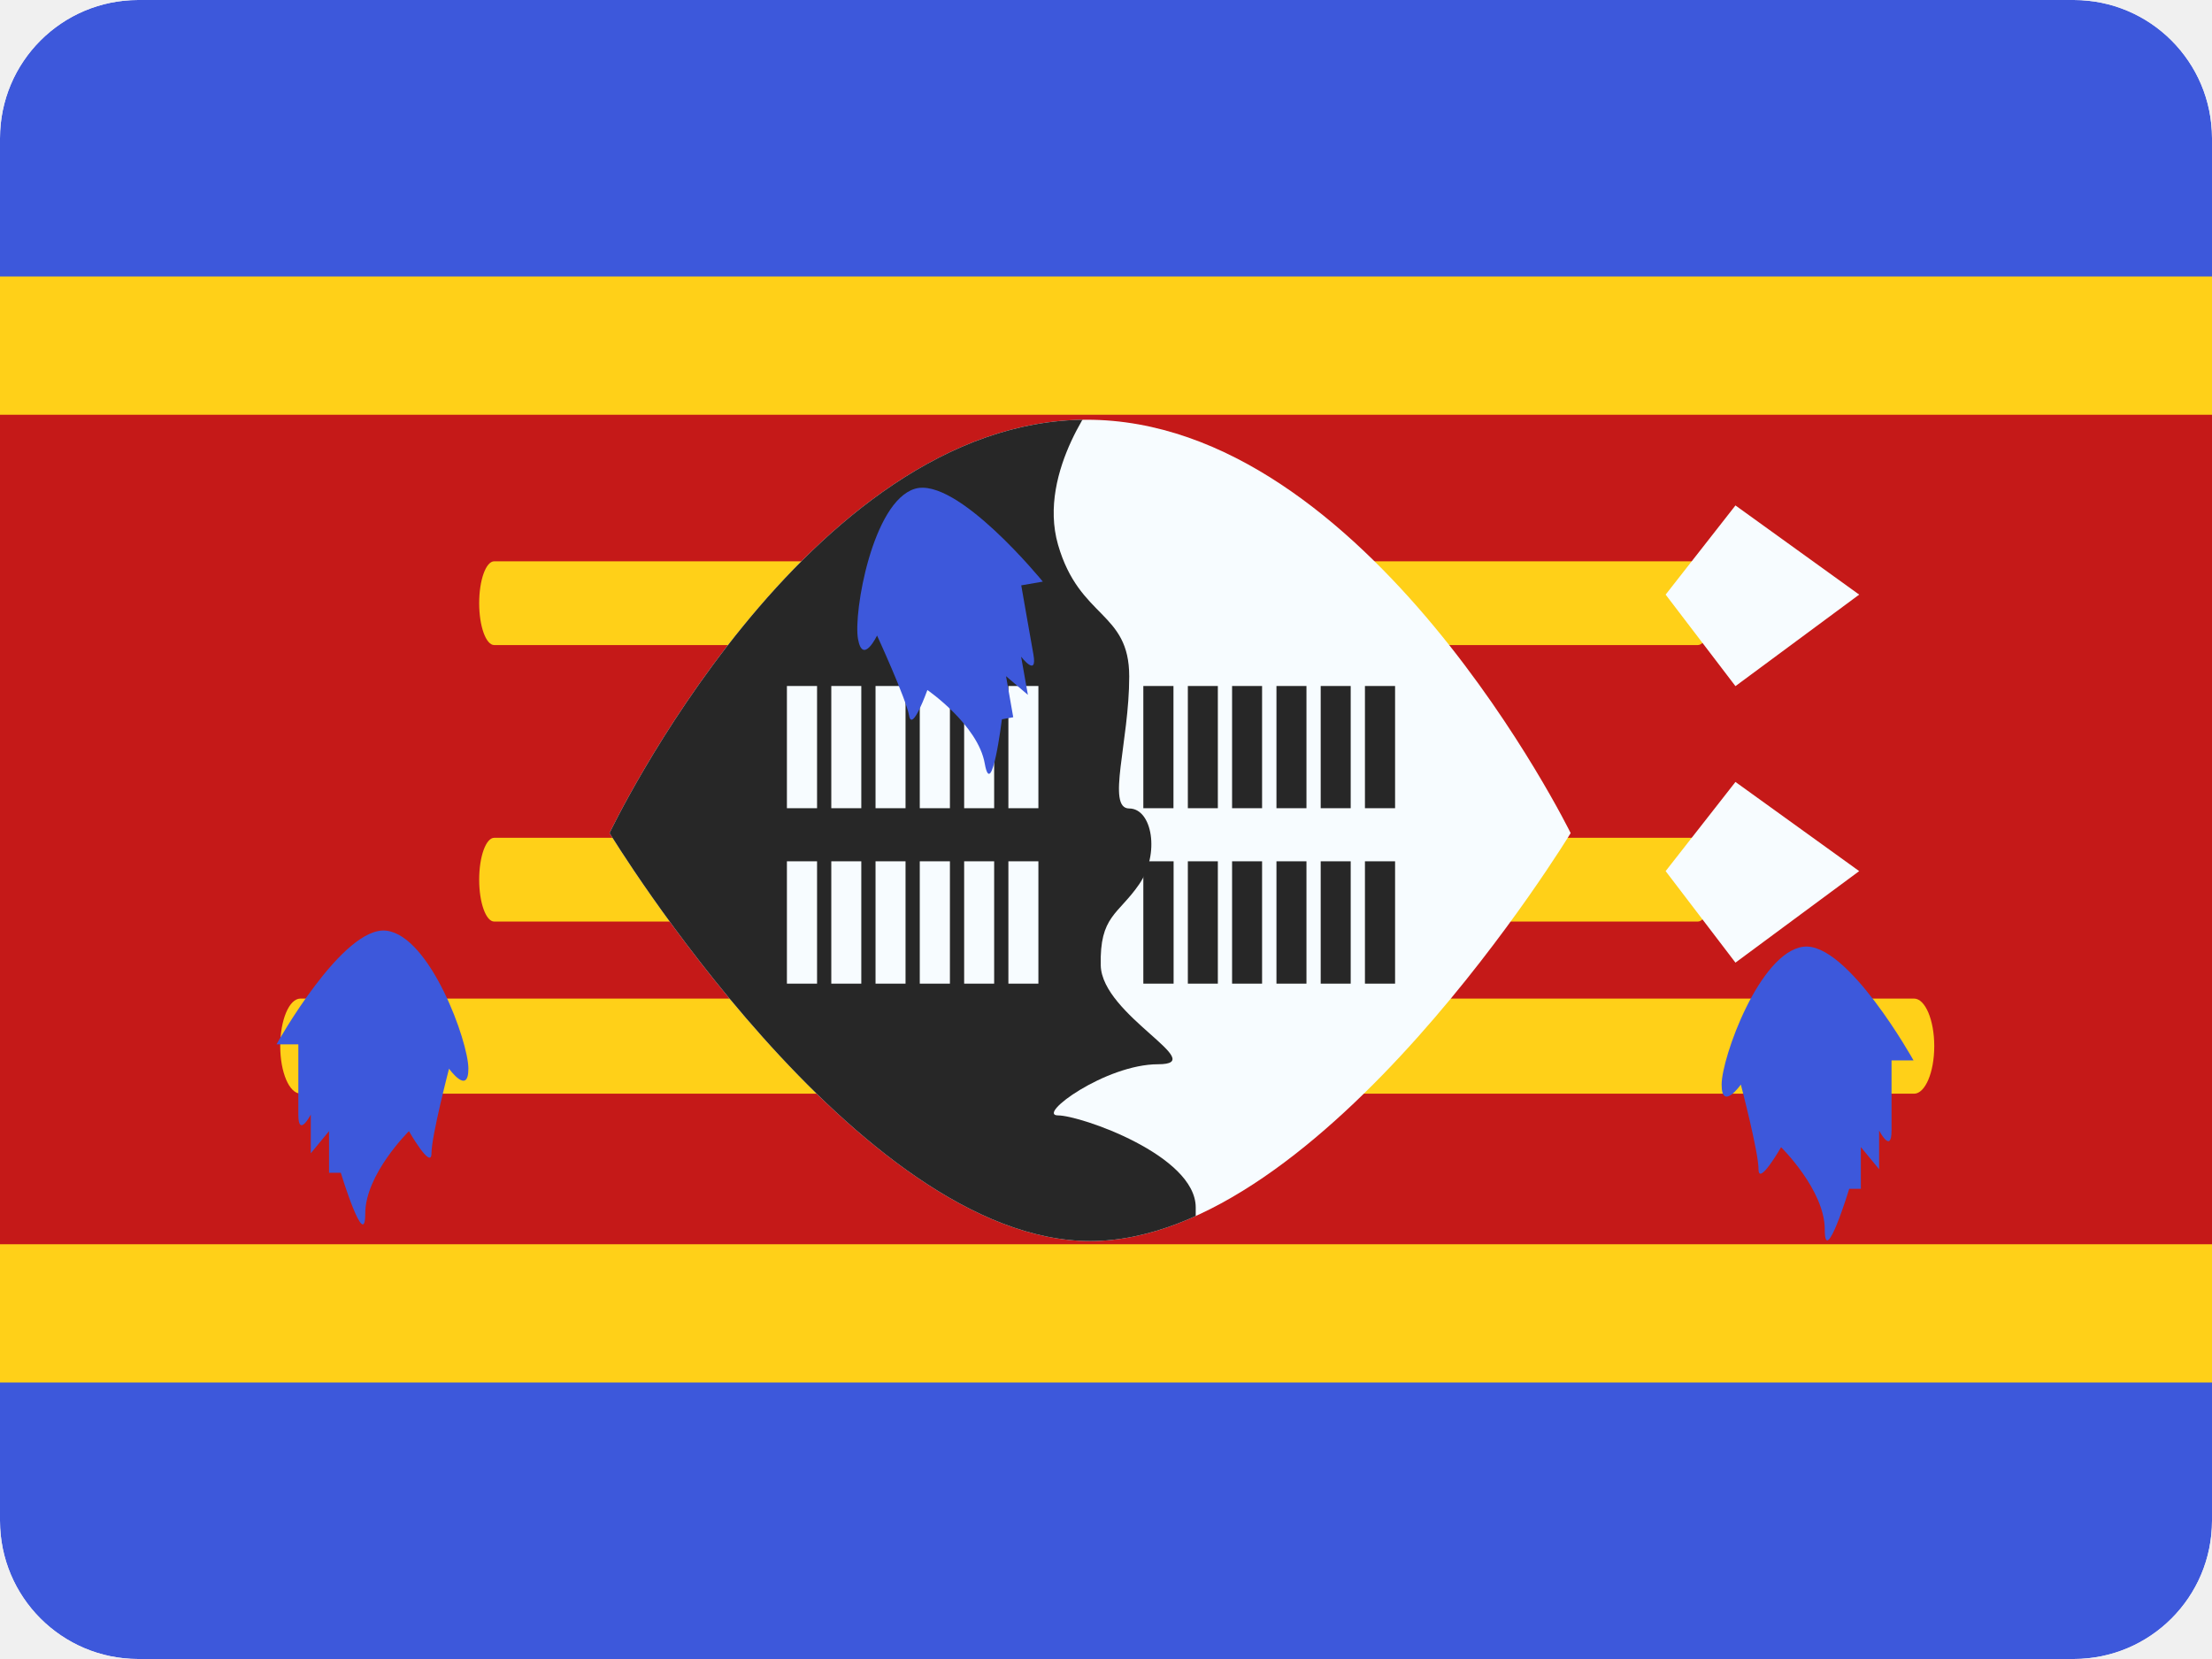
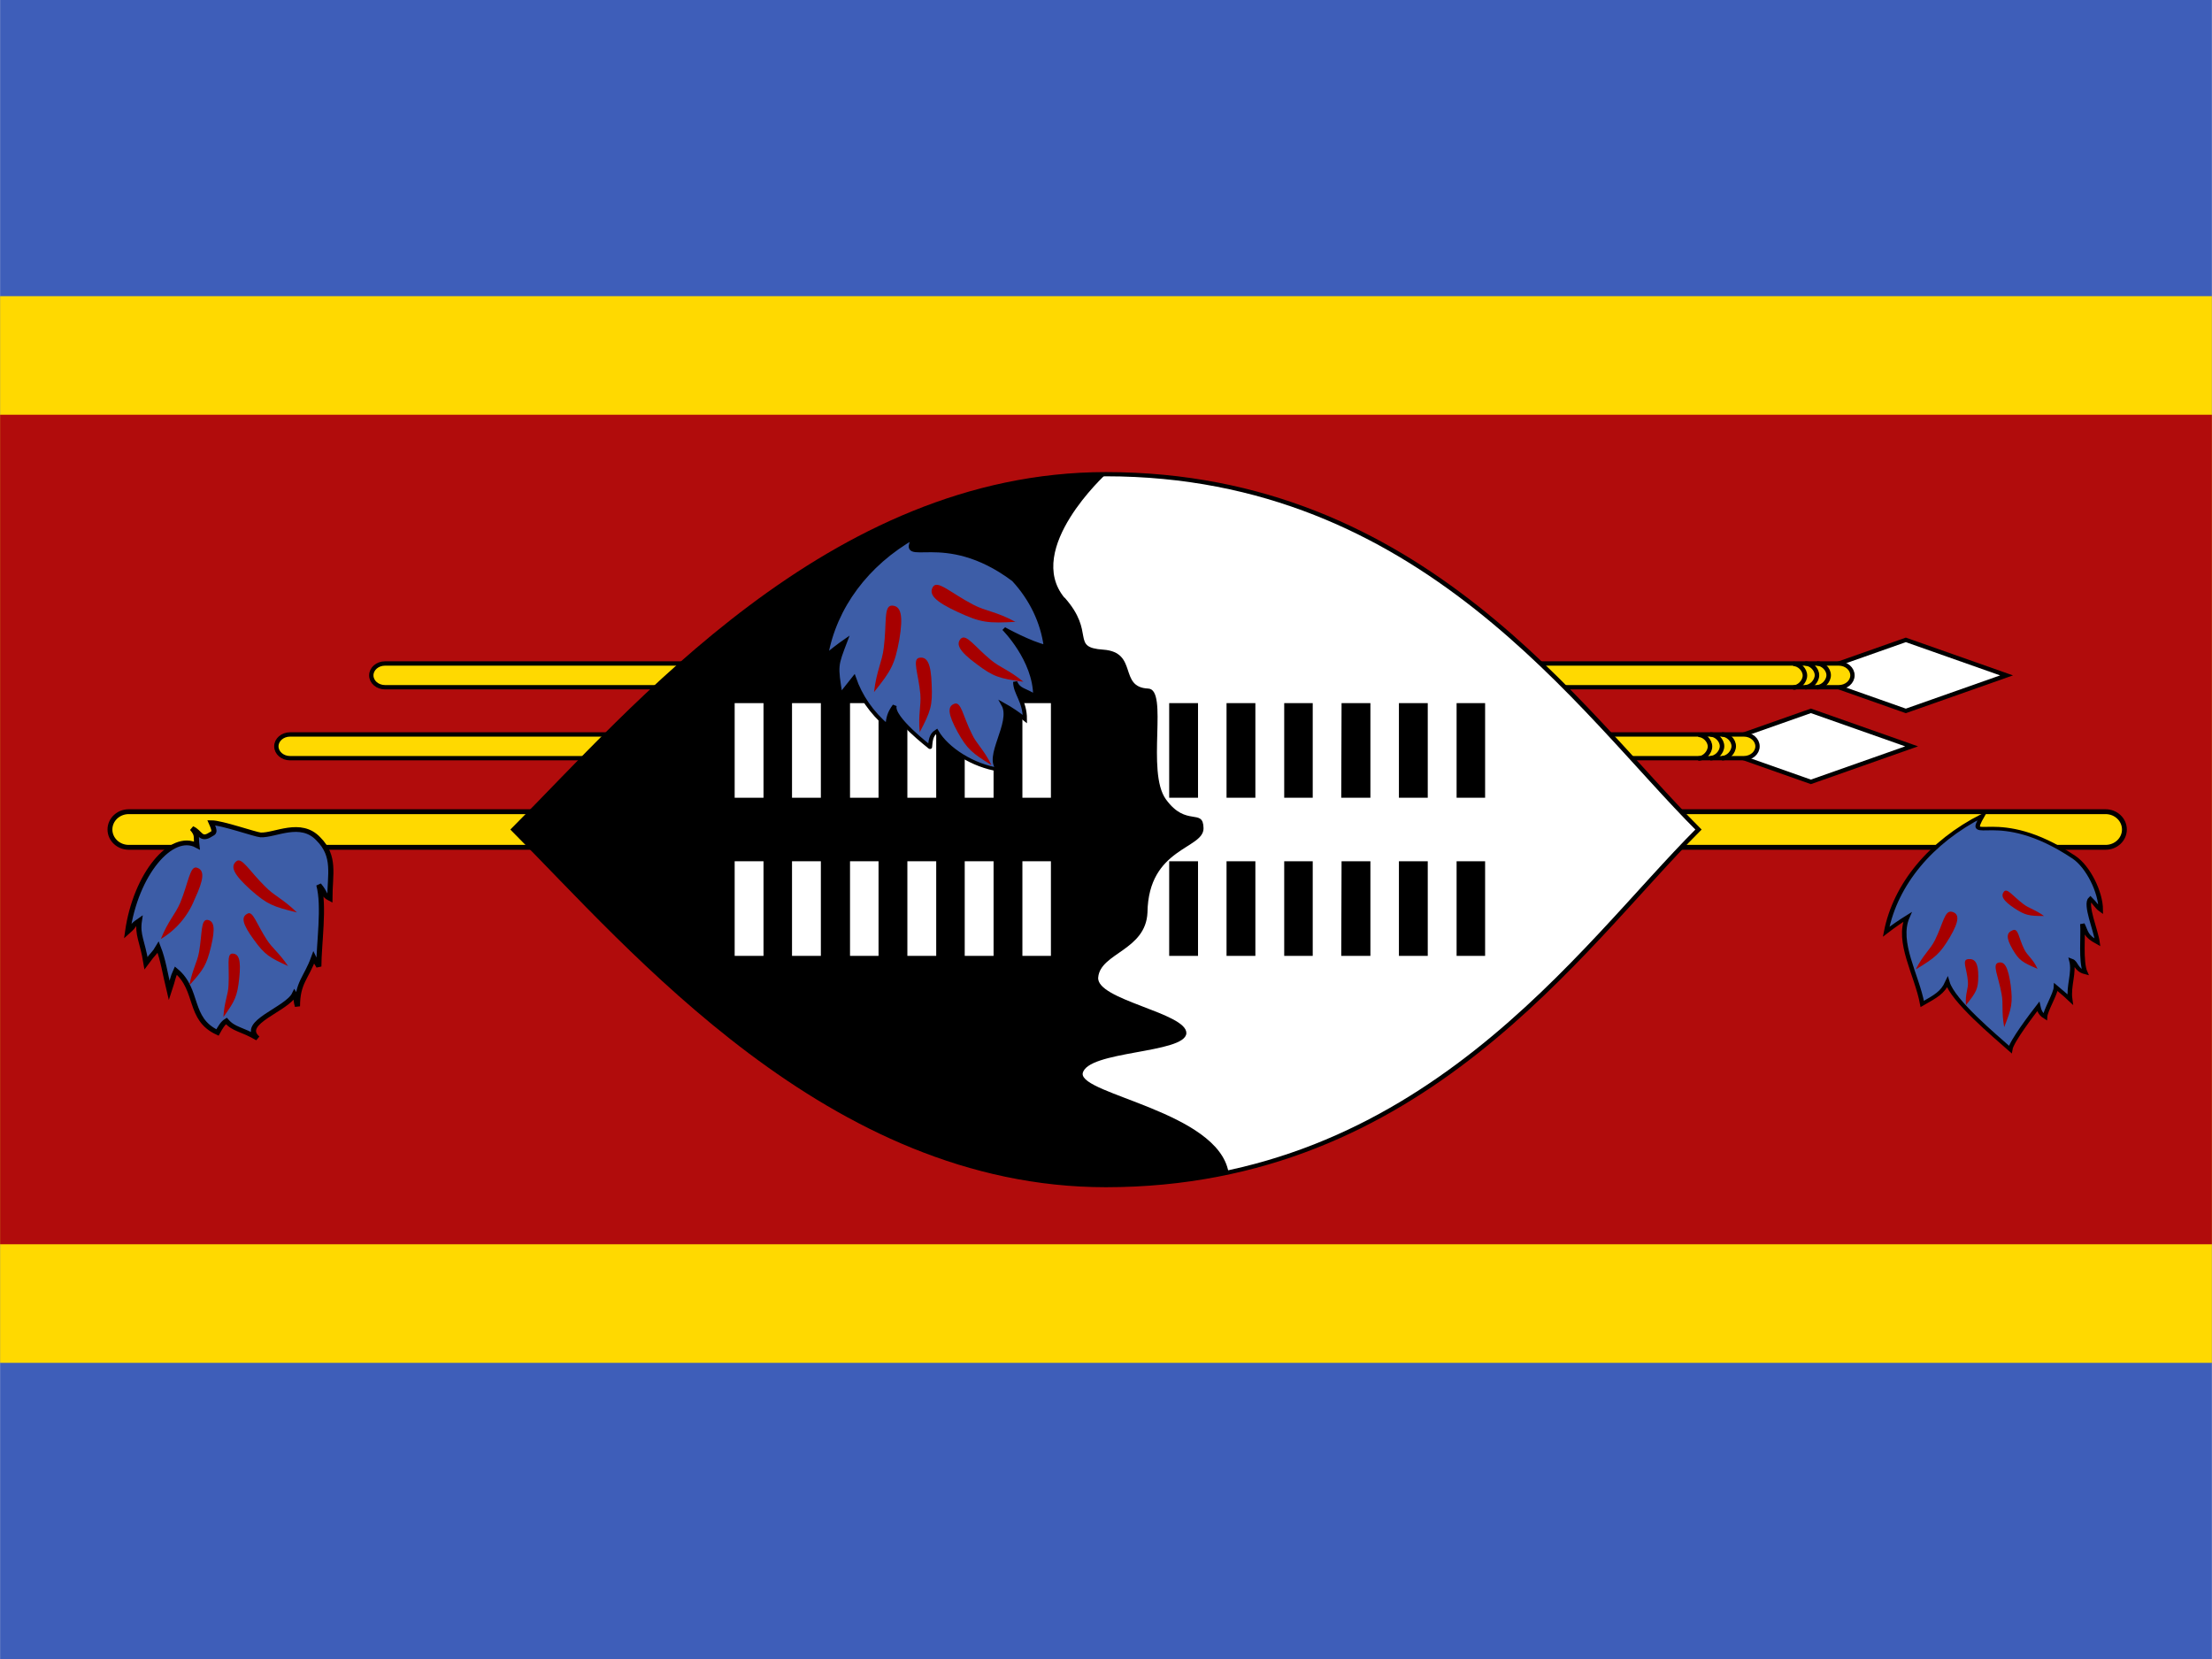
- <svg xmlns="http://www.w3.org/2000/svg" width="16" height="12" fill="none" viewBox="0 0 16 12">
-   <g clip-path="url(#a)">
-     <mask id="b" width="16" height="12" x="0" y="0" maskUnits="userSpaceOnUse" style="mask-type:luminance">
-       <path fill="#fff" d="M0 0h16v12H0z" />
-     </mask>
-     <g mask="url(#b)">
-       <path fill="#3D58DB" fill-rule="evenodd" d="M0 0h16v12H0V0Z" clip-rule="evenodd" />
-       <path fill="#C51918" stroke="#FFD018" d="M0 2.5h-.5v7h17v-7H0Z" />
-       <path fill="#FFD018" d="M3.575 4.666c-.06 0-.109-.136-.109-.303 0-.168.049-.303.109-.303h8.705c.06 0 .109.135.109.303 0 .167-.049.303-.109.303H3.575Z" />
-       <path fill="#F7FCFF" fill-rule="evenodd" d="m12.048 4.301.505-.645.895.645-.895.662-.505-.662Z" clip-rule="evenodd" />
-       <path fill="#FFD018" d="M3.575 6.666c-.06 0-.109-.136-.109-.303 0-.168.049-.303.109-.303h8.705c.06 0 .109.135.109.303 0 .167-.049.303-.109.303H3.575Z" />
-       <path fill="#F7FCFF" fill-rule="evenodd" d="m12.048 6.301.505-.645.895.645-.895.662-.505-.662Z" clip-rule="evenodd" />
-       <path fill="#FFD018" d="M2.173 7.91c-.08 0-.146-.153-.146-.343 0-.19.065-.344.146-.344h11.672c.08 0 .146.154.146.344 0 .19-.066.344-.146.344H2.173Z" />
-       <path fill="#F7FCFF" fill-rule="evenodd" d="M4.409 6.026s1.42-2.99 3.452-2.99 3.5 2.99 3.5 2.99S9.57 8.977 7.886 8.977c-1.683 0-3.476-2.95-3.476-2.95Z" clip-rule="evenodd" />
-       <mask id="c" width="8" height="6" x="4" y="3" maskUnits="userSpaceOnUse" style="mask-type:luminance">
-         <path fill="#fff" fill-rule="evenodd" d="M4.409 6.026s1.42-2.99 3.452-2.99 3.5 2.99 3.5 2.99S9.57 8.977 7.886 8.977c-1.683 0-3.476-2.95-3.476-2.95Z" clip-rule="evenodd" />
-       </mask>
-       <g fill-rule="evenodd" clip-rule="evenodd" mask="url(#c)">
-         <path fill="#272727" d="M7.962 2.84s-.463.563-.309 1.1c.155.537.515.48.515.953s-.167.955 0 .955c.166 0 .224.327.072.548-.152.221-.287.228-.278.588.01.36.796.714.415.714-.381 0-.884.37-.724.37.16 0 .996.288.996.666v.682H4.286V2.84h3.676Z" />
-         <path fill="#F7FCFF" d="M5.91 4.962h-.218v.884h.218v-.884Zm.64 0h-.217v.884h.217v-.884Zm-.537 0h.217v.884h-.217v-.884Zm.858 0h-.218v.884h.218v-.884Zm.103 0h.217v.884h-.217v-.884Zm.537 0h-.217v.884h.217v-.884ZM5.692 6.23h.218v.885h-.218V6.23Zm.858 0h-.217v.885h.217V6.23Zm-.537 0h.217v.885h-.217V6.23Zm.858 0h-.218v.885h.218V6.23Zm.103 0h.217v.885h-.217V6.23Zm.537 0h-.217v.885h.217V6.23Z" />
-         <path fill="#272727" d="M8.489 4.962H8.27v.884h.218v-.884Zm.64 0h-.217v.884h.217v-.884Zm-.537 0h.217v.884h-.217v-.884Zm.858 0h-.217v.884h.217v-.884Zm.103 0h.217v.884h-.217v-.884Zm.537 0h-.217v.884h.218v-.884ZM8.271 6.23h.218v.885H8.27V6.23Zm.858 0h-.217v.885h.217V6.23Zm-.537 0h.217v.885h-.217V6.23Zm.858 0h-.217v.885h.217V6.23Zm.103 0h.217v.885h-.217V6.23Zm.537 0h-.217v.885h.218V6.23Z" />
-         <path fill="#3D58DB" d="M6.616 3.536c-.304.094-.444.892-.41 1.085.034.193.138-.024.138-.024s.21.457.232.58c.022.123.132-.186.132-.186s.366.252.415.532c.05.28.124-.32.124-.32l.082-.015-.052-.297.158.135-.049-.276s.119.155.089-.016l-.047-.266-.041-.234.156-.027s-.623-.766-.927-.671Z" />
-       </g>
-       <path fill="#3D58DB" fill-rule="evenodd" d="M13.044 6.848c-.316.04-.591.802-.591.997 0 .196.139 0 .139 0s.128.488.128.613.163-.16.163-.16.316.31.316.595.177-.294.177-.294h.084v-.302l.132.16v-.28s.09.174.09 0V7.67h.159s-.48-.862-.797-.822ZM2.796 6.732c.316.04.592.802.592.998 0 .196-.14 0-.14 0s-.127.487-.127.612-.163-.16-.163-.16-.316.311-.316.596c0 .284-.177-.295-.177-.295H2.38v-.301l-.132.16v-.28s-.09.173-.09 0v-.508H2s.48-.862.796-.822Z" clip-rule="evenodd" />
+ <svg xmlns="http://www.w3.org/2000/svg" viewBox="0 0 640 480">
+   <defs>
+     <clipPath id="a">
+       <path fill-opacity=".7" d="M-85.3 0h682.6v512H-85.3z" />
+     </clipPath>
+   </defs>
+   <g clip-path="url(#a)" transform="translate(80) scale(.9375)">
+     <path fill="#3e5eb9" fill-rule="evenodd" d="M-128 0h768v512h-768z" />
+     <path fill="#ffd900" fill-rule="evenodd" d="M-128 91.4h768v329.2h-768z" />
+     <path fill="#b10c0c" fill-rule="evenodd" d="M-128 128h768v256h-768z" />
+     <rect width="621.7" height="11" x="-51.4" y="250.5" fill="#ffd900" fill-rule="evenodd" stroke="#000" stroke-width="1.5" rx="5.8" ry="5.8" />
+     <g stroke="#000" transform="translate(-757 -25.6) scale(1.0321)">
+       <path fill="#fff" fill-rule="evenodd" stroke-width="4.2" d="m-106.3 265.8-88.6 35.4 88.6 35.4 88.6-35.4-88.6-35.4z" transform="matrix(.34 0 0 .3 1256.8 136.4)" />
+       <rect width="442.9" height="7.1" x="761.8" y="223.2" fill="#ffd900" fill-rule="evenodd" stroke-width="1.3" rx="4.1" ry="3.8" />
+       <path fill="none" stroke-width="2.7" d="M1224.4 280c-3.5 0-7-3.6-7-7.2s3.5-7 7-7" transform="matrix(-.50001 0 0 .5 1806.3 90.3)" />
+       <path fill="none" stroke-width="2.7" d="M1224.4 280c-3.5 0-7-3.6-7-7.2s3.5-7 7-7" transform="matrix(-.50001 0 0 .5 1802.8 90.3)" />
+       <path fill="none" stroke-width="2.7" d="M1224.4 280c-3.5 0-7-3.6-7-7.2s3.5-7 7-7" transform="matrix(-.50001 0 0 .5 1799.2 90.4)" />
+     </g>
+     <g stroke="#000" transform="translate(-786.3 -3.7) scale(1.0321)">
+       <path fill="#fff" fill-rule="evenodd" stroke-width="4.2" d="m-106.3 265.8-88.6 35.4 88.6 35.4 88.6-35.4-88.6-35.4z" transform="matrix(.34 0 0 .3 1256.8 136.4)" />
+       <rect width="442.9" height="7.1" x="761.8" y="223.2" fill="#ffd900" fill-rule="evenodd" stroke-width="1.3" rx="4.1" ry="3.8" />
+       <path fill="none" stroke-width="2.7" d="M1224.4 280c-3.5 0-7-3.6-7-7.2s3.5-7 7-7" transform="matrix(-.50001 0 0 .5 1806.3 90.3)" />
+       <path fill="none" stroke-width="2.7" d="M1224.4 280c-3.5 0-7-3.6-7-7.2s3.5-7 7-7" transform="matrix(-.50001 0 0 .5 1802.8 90.3)" />
+       <path fill="none" stroke-width="2.7" d="M1224.4 280c-3.5 0-7-3.6-7-7.2s3.5-7 7-7" transform="matrix(-.50001 0 0 .5 1799.2 90.4)" />
+     </g>
+     <g fill-rule="evenodd">
+       <path fill="#3d5da7" stroke="#000" stroke-width="1.4" d="M338-.4c-5.5 12.4 4.3-4.1 28.4 16.7 4.4 3.8 8.3 14 8.3 21.1-1.1-1-2-3-3.2-4.5-1.8 2.3 1.7 12.6 2.2 17.5-3.8-2.7-3.4-4-4.7-7.4.3 4-.6 15.2.9 19.4-3-1-2.8-4.1-4.3-4.8 1 4.9-1 10.1-.4 15.6-1.8-2.2-3.6-4-4.4-4.9-.1 2.6-3.3 9.4-3.4 11.9-1.5-1.2-1.9-3-2.1-4.2-1.8 3-8.3 14-8.7 17.2-5-5.7-17.8-19.5-19.5-26.9-1.5 4.2-3.6 5.6-7.8 8.7-1.7-11.7-8-24.8-4.6-34.8a84.4 84.4 0 0 0-6.6 5.9A67.9 67.9 0 0 1 338-.4z" transform="matrix(.9944 0 0 .77118 190.4 252)" />
+       <path fill="#a70000" d="M505.9 299.2c2.3-4.6 4.4-6 5.9-9 2.6-5.2 3-9.4 5.3-8.8 2.3.6 2.3 2.8-.7 7.9-3 5-4.4 6.2-10.5 9.9zm15.5 11c-.3-3.6.8-5 .6-7.3-.3-4-2-6.7.1-6.9 2.1-.2 3.1 1.2 3.1 5.2s-.6 5-3.8 9zm11.8 6.8c-.9-5-.2-7-.8-10.2-1-5.6-3-9.2-1-9.7 1.9-.5 3 1.3 3.8 6.9.7 5.6.3 7.2-2 13zm12.3-34.3c-2.9-2.1-4.6-2.3-6.4-3.7-3.3-2.5-5-5.1-6-3.8-1 1.3-.3 2.7 3.1 5 3.5 2.3 4.6 2.5 9.3 2.5zm-2 16.3c-1.5-3.2-3.1-4-4.1-6-1.8-3.6-1.8-6.7-3.6-5.9-2 .8-2 2.4 0 5.9 2 3.4 3 4 7.7 6z" />
+     </g>
+     <g fill-rule="evenodd">
+       <path fill="#3d5da7" stroke="#000" stroke-width="1.4" d="M329.6 20.7c-.3-2.7.3-3-1.3-5 2.2 1 2.3 3.7 5 1.8 1-.6 1.4-.6.2-3.5 2.8 0 12 3.5 13.4 3.6 3.9.2 10.9-4.4 15.7 1.2 4.7 5.1 3.1 10.4 3.1 17.5-1.8-1-1-1.4-3-4 1.6 6.2 0 17.4 0 24-.8-1.6-.7-1-1.4-2.6-2 6-4.4 7.3-4.4 14.3-.7-2.7 0-2.2-.8-3.6-2 4.5-15 8.4-10 13-4.4-2.8-6.4-2.5-8.5-5.1-.9.6-1.6 1.8-2.4 3.4-8-4-5-12.5-11.3-18.2-1 2.4-.6 2-1.8 5.9-1.2-5.4-1.6-8.9-3-12.8-1.2 2.2-1 1.3-3.3 4.7-1-6.6-2.4-8.2-1.8-12.5-2.4 1.8-.8 1-3.2 3.3 2.2-17 11.9-29.4 18.8-25.4z" transform="matrix(1.1372 0 0 1.0495 -399.4 239.2)" />
+       <path fill="#a70000" d="M-35.7 289.8c2.3-5.7 4.4-7.5 6-11.2 2.6-6.4 3-11.6 5.2-10.8 2.3.8 2.2 3.4-.8 9.8a25 25 0 0 1-10.4 12.2zm8.8 14.3c1-5.1 2.4-7 3-10.3 1-5.8.5-10.1 2.6-9.9 2 .3 2.5 2.4 1.1 8.2-1.4 5.8-2.3 7.1-6.7 12zm10.5 9.9c.3-5 1.5-6.9 1.6-10 .3-5.7-.7-9.7 1.2-9.7 2 0 2.7 2 2.1 7.6-.6 5.6-1.3 7-4.9 12zm22.7-32.4c-4.4-4.3-7-5.1-9.8-8-4.9-4.8-7.3-9.4-9-7.7-1.8 1.6-.7 4 4.5 8.7 5.2 4.6 7 5.2 14.3 7zm-2.7 16.6C.8 294-1.2 292.8-3 290c-3.2-4.9-4.3-9.1-6-8-2 1-1.5 3.2 2 8 3.4 4.7 4.8 5.5 10.7 8.2z" />
+     </g>
+     <g fill-rule="evenodd">
+       <path fill="#fff" stroke="#000" stroke-width="2.1" d="M637.8 230.3c-53.1 59-124 177.2-265.8 177.2-124 0-212.6-118.1-265.7-177.2C159.4 171.3 248 53.2 372 53.2c141.8 0 212.6 118 265.8 177.1z" transform="matrix(.68807 0 0 .61926 0 113.4)" />
+       <path d="M243.2 184.4c9.8 11 1.6 15.4 12 16.1 10.8.8 4.6 11.6 13.8 12 6.4.2-.7 25.7 5.5 34.2 6.3 8.7 11.5 2.5 11.6 8.9.1 6.5-17 5.9-17.3 26-.5 11.7-14.5 12.5-15.2 20-.8 7 27.5 11 27.2 17.3-.4 6.3-30.7 5.3-32 12.4-.6 6.5 41.6 11.8 45 30.4-6.3 2-24.3 4-37.8 4-85.3 0-146.3-73.1-182.9-109.7 36.6-36.6 97.6-109.7 182.9-109.7 0 0-25.3 23.1-12.8 38.2z" />
+       <path fill="#fff" d="M141.4 217h8.9v29.2h-8.9zm0 48.8h8.9V295h-8.9zm17.7-48.8h8.9v29.2h-8.9zm0 48.8h8.9V295h-8.9zM177 217h8.8v29.2H177zm0 48.8h8.8V295H177zm17.7-48.8h8.9v29.2h-8.9zm0 48.8h8.9V295h-8.9zm17.7-48.8h8.9v29.2h-8.9zm0 48.8h8.9V295h-8.9zm17.8-48.8h8.8v29.2h-8.8zm0 48.8h8.8V295h-8.8z" />
+       <path d="M275.5 217h8.9v29.2h-8.9zm0 48.8h8.9V295h-8.9zm17.7-48.8h8.9v29.2h-8.9zm0 48.8h8.9V295h-8.9zM311 217h8.8v29.2H311zm0 48.8h8.8V295H311zm17.7-48.8h8.9v29.2h-9zm0 48.8h8.9V295h-9zm17.7-48.8h8.9v29.2h-8.9zm0 48.8h8.9V295h-8.9zm17.8-48.8h8.8v29.2h-8.8zm0 48.8h8.8V295h-8.8z" />
+     </g>
+     <g fill-rule="evenodd">
+       <path fill="#3d5da7" stroke="#000" stroke-width="1.4" d="M338-.4c-5.5 12.4 9.8-4.1 33.8 16.7a51.2 51.2 0 0 1 10.9 26.2c-5.1-1.2-14.2-7-14.2-7s10.6 12.2 10.6 26.4c-3.7-2.7-5.6-2.3-6.8-5.6 0 4.5 3.3 7.5 3.3 14.6a49.8 49.8 0 0 0-7.3-5.7c3.5 7.1-6.5 20.9-1.5 25.5-8.7-1.5-17.7-8-21.2-15-1.9 1.4-2 3.7-2.2 6.2.3.2-13.3-11.7-12-16.3-1.9 3-2.1 4.6-2.5 8a44 44 0 0 1-11.3-18.8l-4.6 6.7c-1.6-11.7-1.6-11.3 1.7-21.3a84.4 84.4 0 0 0-6.6 5.9A67.8 67.8 0 0 1 338-.4z" transform="matrix(.9094 0 0 .78749 -110.6 166.1)" />
+       <path fill="#a70000" d="M184.4 213.6c.8-6.7 2.5-9.3 3-13.6 1-7.7-.1-13.2 2.6-13.1 2.7.1 3.5 3 2.2 10.6-1.4 7.6-2.5 9.5-7.8 16.1zm14.1 12.4c-.5-5.7.5-8.1.2-11.8-.6-6.4-2.6-10.8-.3-11.2 2.4-.4 3.6 1.7 3.8 8.3.3 6.5-.3 8.2-3.7 14.7zm22.1 10c-2.4-4.8-4.5-6.3-6-9.5-2.8-5.6-3.3-10.1-5.4-9.3-2.2.8-2 3.2 1 8.7 3 5.4 4.5 6.5 10.4 10.2zm7.6-44c-6-3.3-9.2-3.3-13.2-5.4-6.9-3.6-11-7.7-12.4-5.5-1.4 2.3.5 4.5 7.7 7.8 7.1 3.3 9.3 3.5 18 3zm2.3 18.4c-4.5-3.7-7.1-4.3-10-6.7-5-4.1-7.6-8.2-9.3-6.6-1.6 1.7-.5 3.9 4.8 7.8 5.3 4 7.1 4.5 14.5 5.5z" />
    </g>
  </g>
-   <defs>
-     <clipPath id="a">
-       <rect width="16" height="12" fill="#fff" rx="1" />
-     </clipPath>
-   </defs>
</svg>
